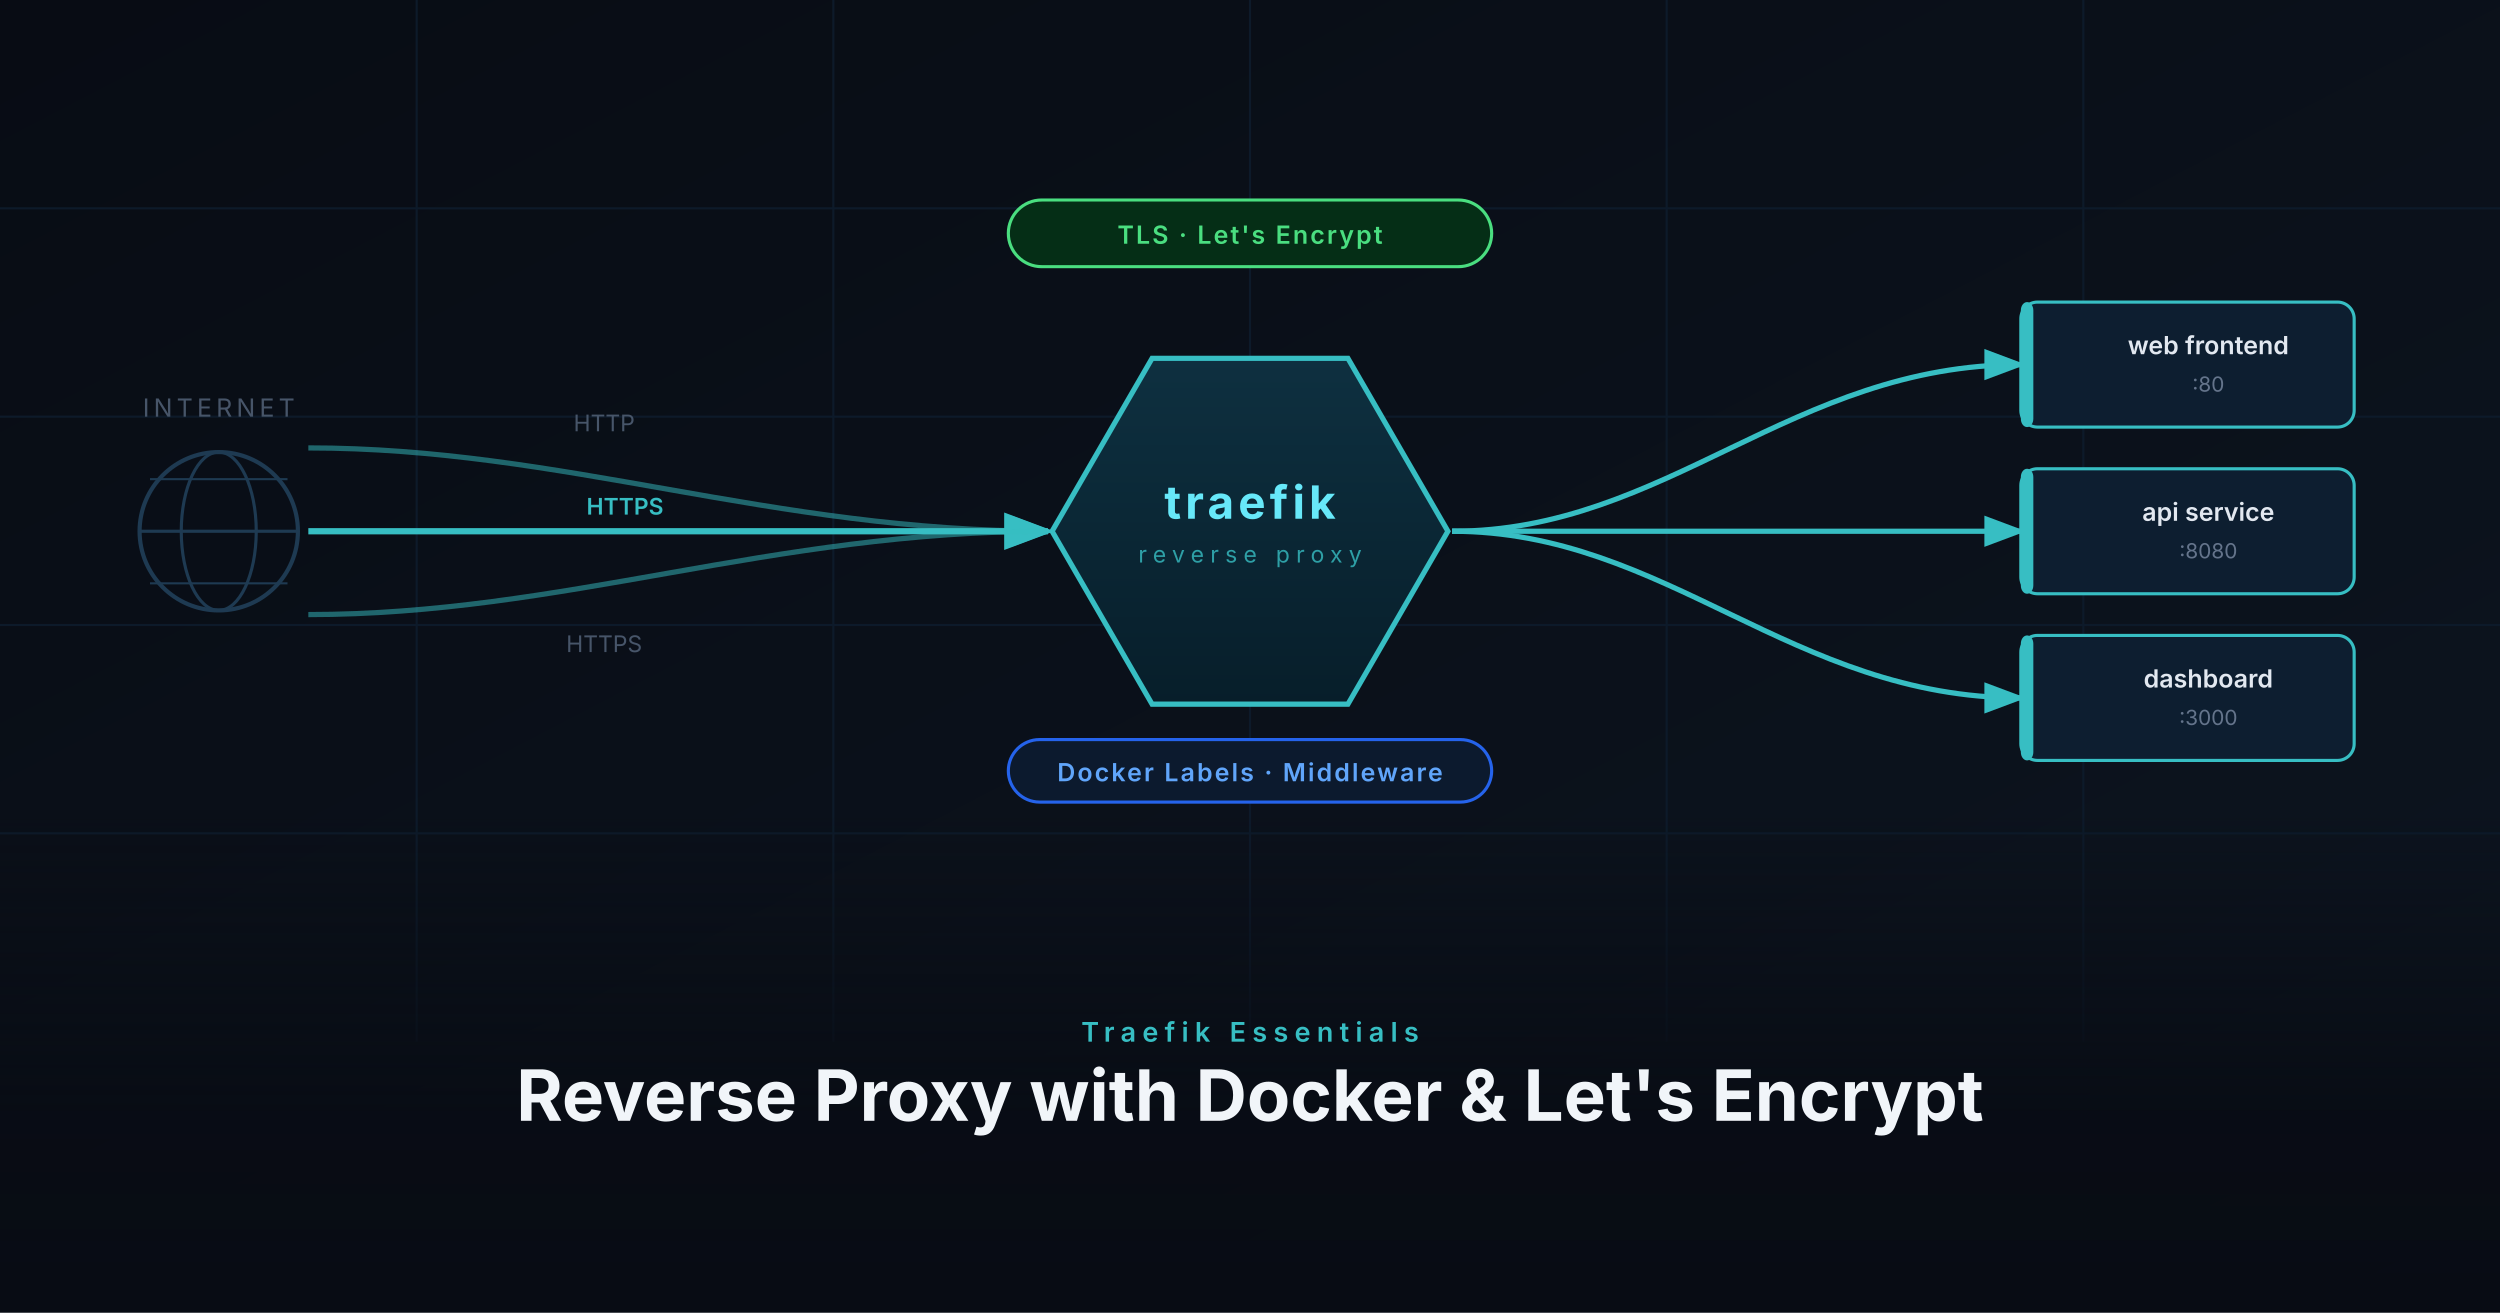
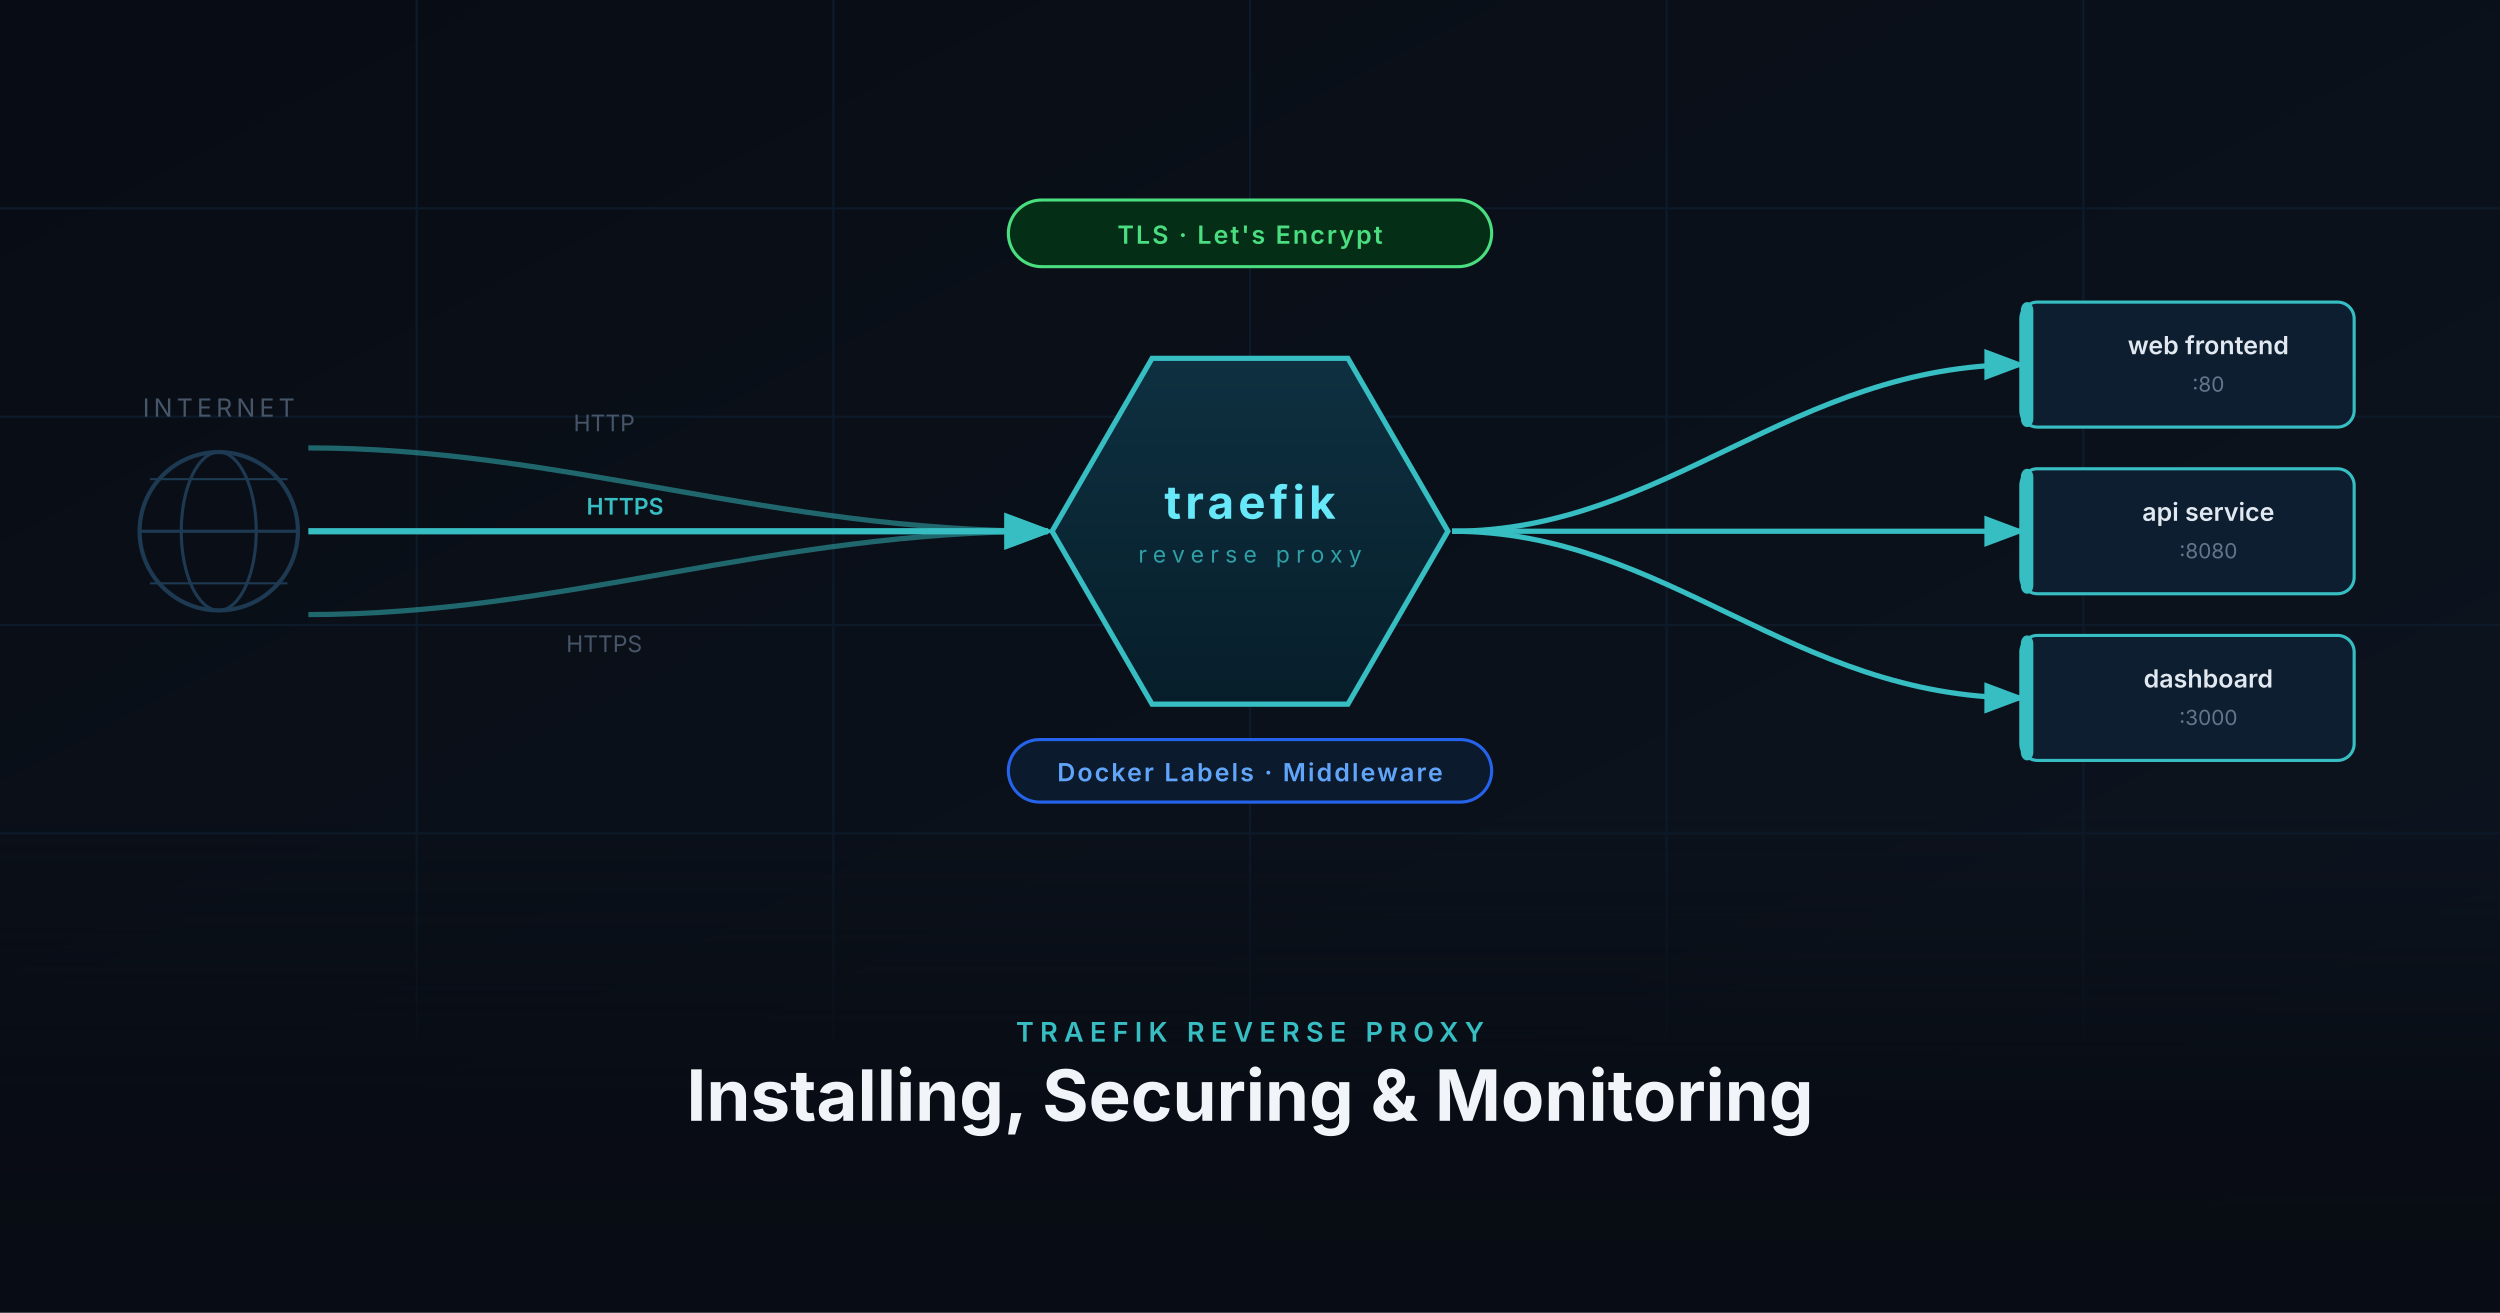
<svg xmlns="http://www.w3.org/2000/svg" viewBox="0 0 1200 630" width="1200" height="630" font-family="system-ui,-apple-system,BlinkMacSystemFont,'Segoe UI',sans-serif">
  <defs>
    <linearGradient id="bg" x1="0" y1="0" x2="1" y2="1">
      <stop offset="0%" stop-color="#080c14" />
      <stop offset="100%" stop-color="#0d1520" />
    </linearGradient>
    <linearGradient id="hex-fill" x1="0" y1="0" x2="0" y2="1">
      <stop offset="0%" stop-color="#0e3040" />
      <stop offset="100%" stop-color="#071e2a" />
    </linearGradient>
    <linearGradient id="textbg" x1="0" y1="0" x2="0" y2="1">
      <stop offset="0%" stop-color="#080c14" stop-opacity="0" />
      <stop offset="60%" stop-color="#080c14" stop-opacity="0.93" />
      <stop offset="100%" stop-color="#080c14" stop-opacity="1" />
    </linearGradient>
    <marker id="arr" markerWidth="8" markerHeight="6" refX="7" refY="3" orient="auto">
      <polygon points="0,0 8,3 0,6" fill="#37BEC3" />
    </marker>
    <marker id="arr-green" markerWidth="8" markerHeight="6" refX="7" refY="3" orient="auto">
      <polygon points="0,0 8,3 0,6" fill="#4ade80" />
    </marker>
    <marker id="arr-dim" markerWidth="8" markerHeight="6" refX="7" refY="3" orient="auto">
      <polygon points="0,0 8,3 0,6" fill="#37BEC3" fill-opacity="0.4" />
    </marker>
  </defs>
  <rect width="1200" height="630" fill="url(#bg)" />
  <g stroke="#0d1a2a" stroke-width="1">
    <line x1="0" y1="100" x2="1200" y2="100" />
    <line x1="0" y1="200" x2="1200" y2="200" />
    <line x1="0" y1="300" x2="1200" y2="300" />
    <line x1="0" y1="400" x2="1200" y2="400" />
    <line x1="200" y1="0" x2="200" y2="500" />
    <line x1="400" y1="0" x2="400" y2="500" />
    <line x1="600" y1="0" x2="600" y2="500" />
    <line x1="800" y1="0" x2="800" y2="500" />
    <line x1="1000" y1="0" x2="1000" y2="500" />
  </g>
  <text x="105" y="200" text-anchor="middle" font-size="12" fill="#475569" letter-spacing="2">INTERNET</text>
  <circle cx="105" cy="255" r="38" fill="none" stroke="#1e3a52" stroke-width="2" />
  <ellipse cx="105" cy="255" rx="18" ry="38" fill="none" stroke="#1e3a52" stroke-width="1.5" />
  <line x1="67" y1="255" x2="143" y2="255" stroke="#1e3a52" stroke-width="1.5" />
  <line x1="72" y1="230" x2="138" y2="230" stroke="#1e3a52" stroke-width="1" />
  <line x1="72" y1="280" x2="138" y2="280" stroke="#1e3a52" stroke-width="1" />
  <path d="M 148,215 C 270,215 370,255 503,255" fill="none" stroke="#37BEC3" stroke-width="2.5" stroke-opacity="0.5" marker-end="url(#arr-dim)" />
  <text x="290" y="207" text-anchor="middle" font-size="11" fill="#475569">HTTP</text>
  <path d="M 148,255 L 503,255" fill="none" stroke="#37BEC3" stroke-width="3" marker-end="url(#arr)" />
  <text x="300" y="247" text-anchor="middle" font-size="11" fill="#37BEC3" font-weight="600">HTTPS</text>
  <path d="M 148,295 C 270,295 370,255 503,255" fill="none" stroke="#37BEC3" stroke-width="2.5" stroke-opacity="0.5" marker-end="url(#arr-dim)" />
  <text x="290" y="313" text-anchor="middle" font-size="11" fill="#475569">HTTPS</text>
  <polygon points="695,255 647,172 553,172 505,255 553,338 647,338" fill="url(#hex-fill)" stroke="#37BEC3" stroke-width="2.5" />
  <text x="600" y="249" text-anchor="middle" font-size="22" font-weight="700" fill="#67e8f9" letter-spacing="2">traefik</text>
  <text x="600" y="270" text-anchor="middle" font-size="11" fill="#37BEC3" letter-spacing="3" opacity="0.8">reverse proxy</text>
  <path d="M 697,255 C 800,255 860,175 970,175" fill="none" stroke="#37BEC3" stroke-width="2.5" marker-end="url(#arr)" />
  <path d="M 697,255 L 970,255" fill="none" stroke="#37BEC3" stroke-width="2.5" marker-end="url(#arr)" />
  <path d="M 697,255 C 800,255 860,335 970,335" fill="none" stroke="#37BEC3" stroke-width="2.5" marker-end="url(#arr)" />
  <rect x="970" y="145" width="160" height="60" fill="#0d1e30" stroke="#37BEC3" stroke-width="1.5" rx="8" />
  <rect x="970" y="145" width="6" height="60" fill="#37BEC3" rx="4" />
  <text x="1060" y="170" text-anchor="middle" font-size="12" font-weight="600" fill="#e2e8f0">web frontend</text>
  <text x="1060" y="188" text-anchor="middle" font-size="10" fill="#64748b">:80</text>
  <rect x="970" y="225" width="160" height="60" fill="#0d1e30" stroke="#37BEC3" stroke-width="1.5" rx="8" />
  <rect x="970" y="225" width="6" height="60" fill="#37BEC3" rx="4" />
  <text x="1060" y="250" text-anchor="middle" font-size="12" font-weight="600" fill="#e2e8f0">api service</text>
  <text x="1060" y="268" text-anchor="middle" font-size="10" fill="#64748b">:8080</text>
  <rect x="970" y="305" width="160" height="60" fill="#0d1e30" stroke="#37BEC3" stroke-width="1.5" rx="8" />
  <rect x="970" y="305" width="6" height="60" fill="#37BEC3" rx="4" />
  <text x="1060" y="330" text-anchor="middle" font-size="12" font-weight="600" fill="#e2e8f0">dashboard</text>
  <text x="1060" y="348" text-anchor="middle" font-size="10" fill="#64748b">:3000</text>
  <rect x="484" y="96" width="232" height="32" fill="#052e16" stroke="#4ade80" stroke-width="1.5" rx="16" />
  <text x="600" y="117" text-anchor="middle" font-size="12" fill="#4ade80" font-weight="600" letter-spacing="1">TLS · Let's Encrypt</text>
  <rect x="484" y="355" width="232" height="30" fill="#0c1a2e" stroke="#2563eb" stroke-width="1.5" rx="15" />
  <text x="600" y="375" text-anchor="middle" font-size="12" fill="#60a5fa" font-weight="600" letter-spacing="1">Docker Labels · Middleware</text>
  <rect x="0" y="390" width="1200" height="240" fill="url(#textbg)" />
-   <text x="600" y="500" text-anchor="middle" font-size="13" fill="#37BEC3" letter-spacing="3" font-weight="600">Traefik Essentials</text>
-   <text x="600" y="538" text-anchor="middle" font-size="34" font-weight="700" fill="#f1f5f9">Reverse Proxy with Docker &amp; Let's Encrypt</text>
+   <text x="600" y="500" text-anchor="middle" font-size="13" fill="#37BEC3" letter-spacing="3" font-weight="600">TRAEFIK REVERSE PROXY</text>
+   <text x="600" y="538" text-anchor="middle" font-size="34" font-weight="700" fill="#f1f5f9">Installing, Securing &amp; Monitoring</text>
</svg>
